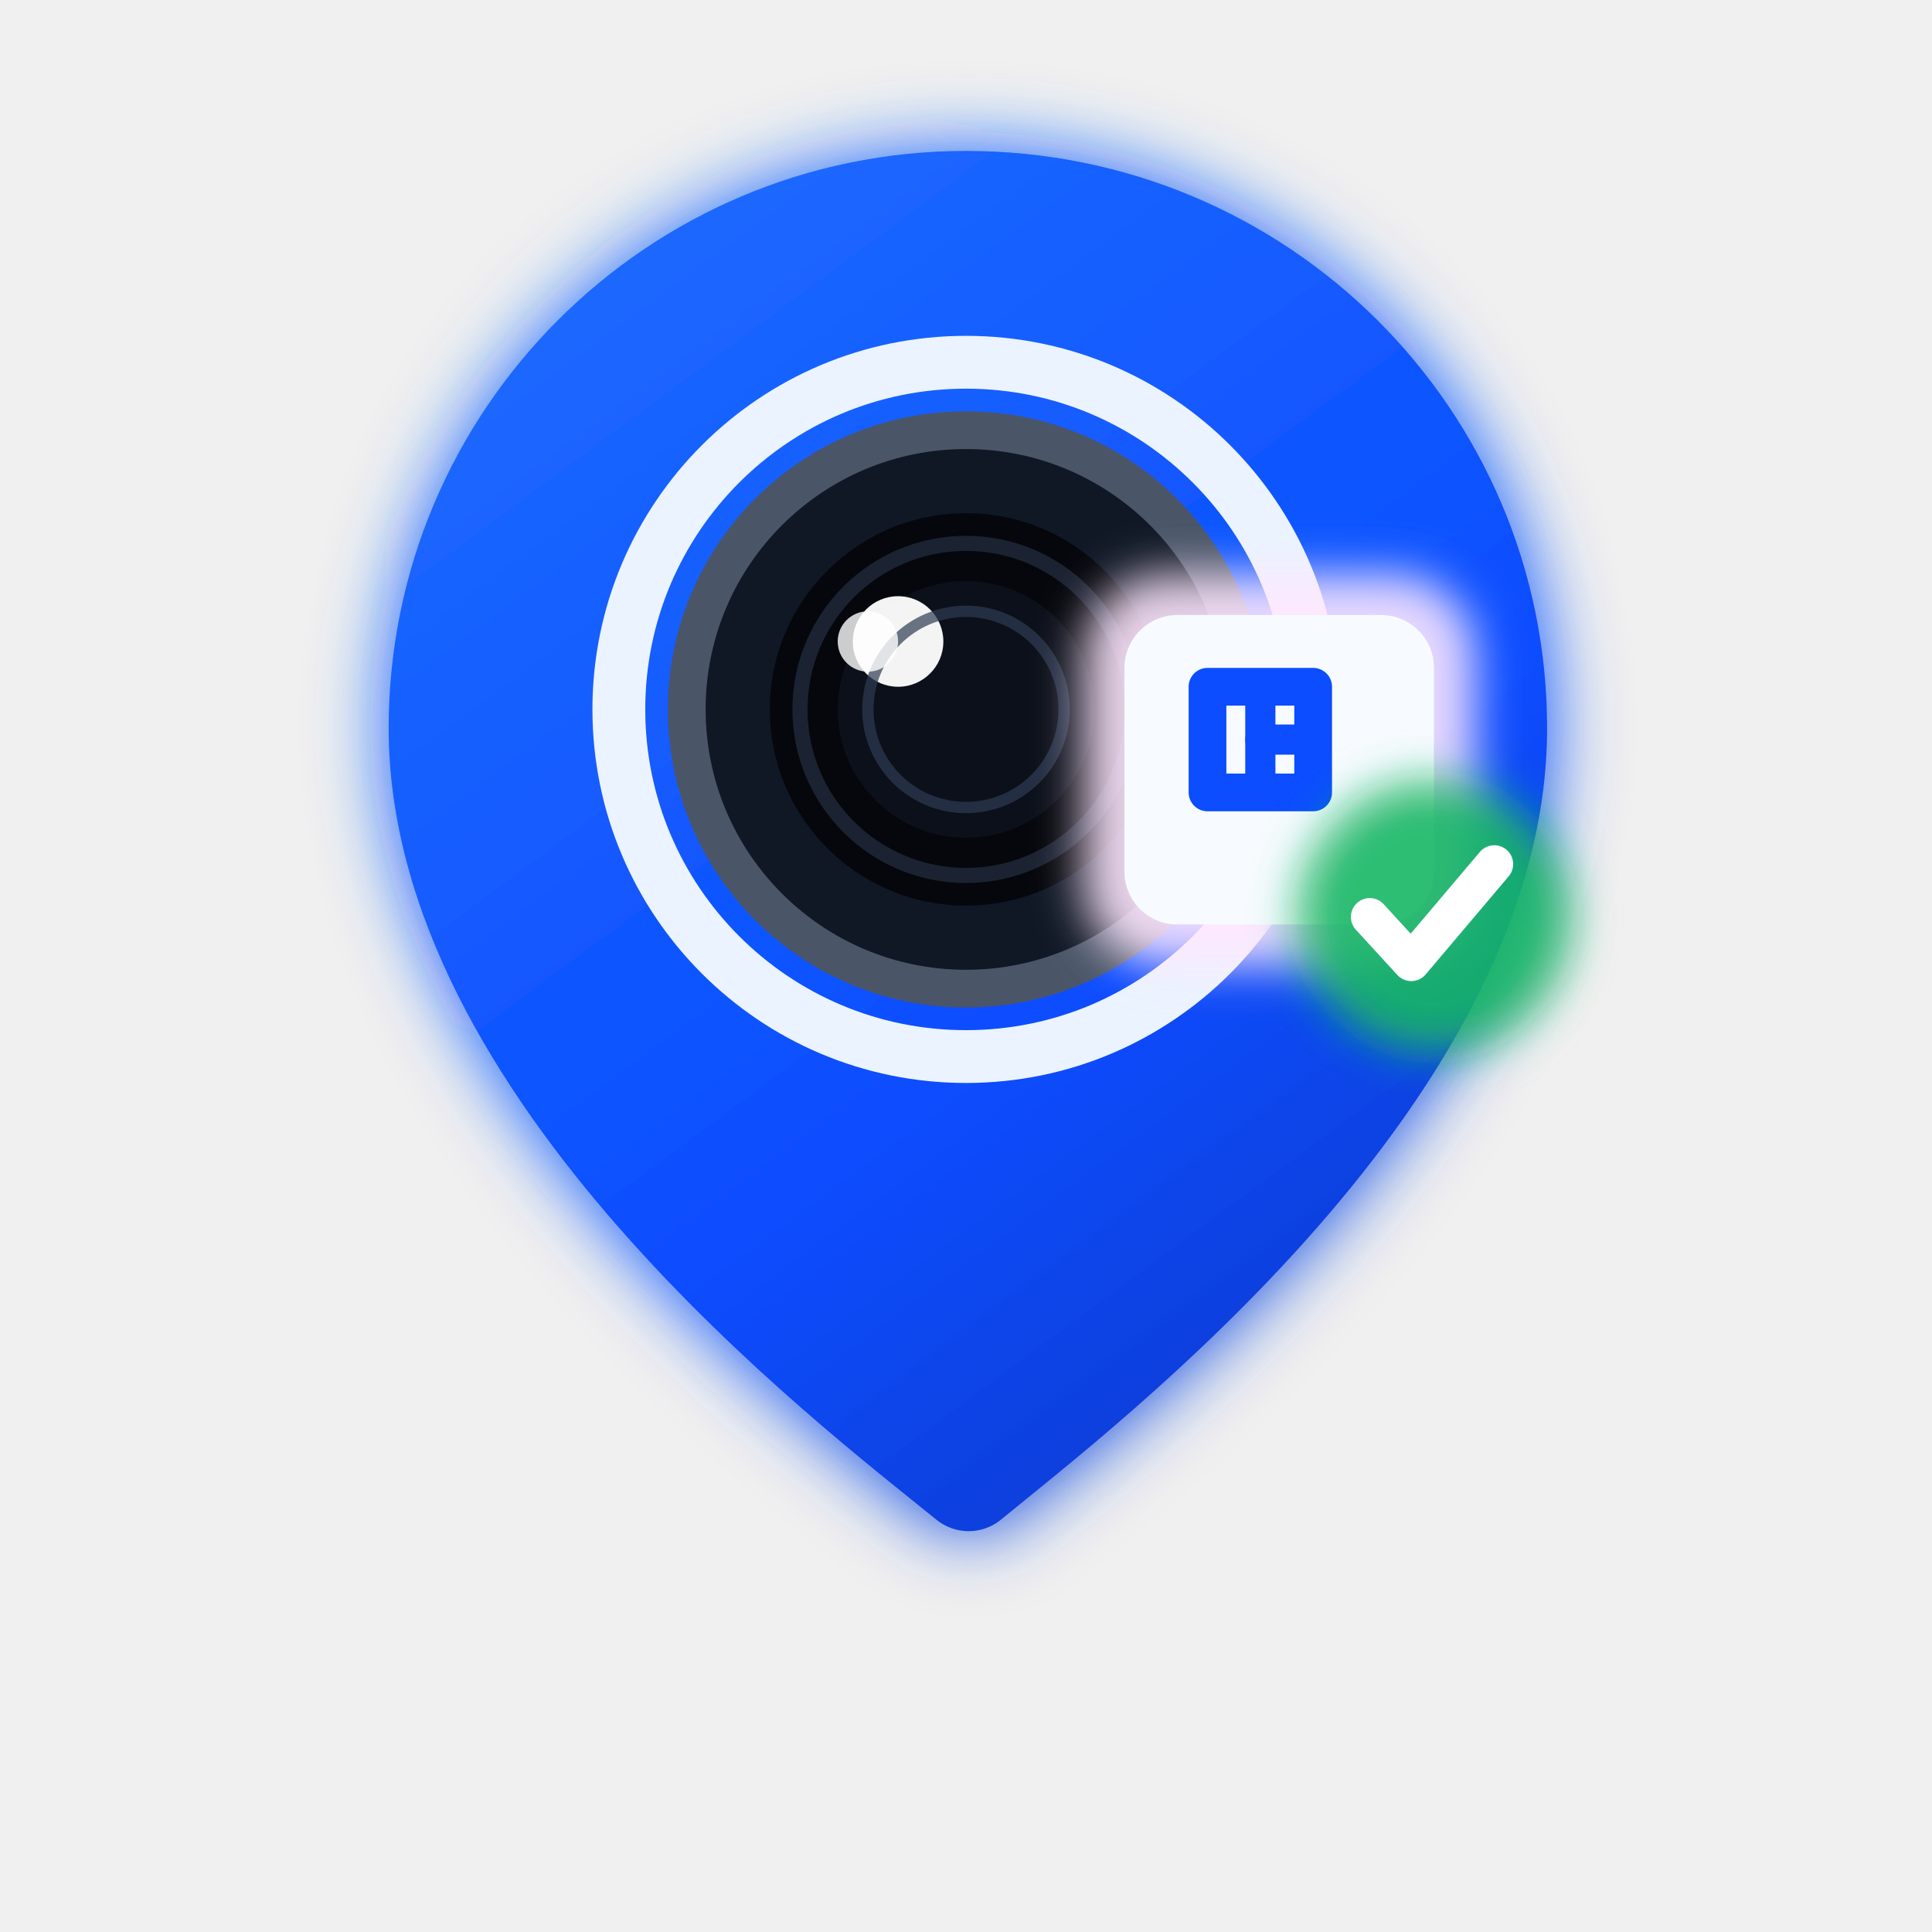
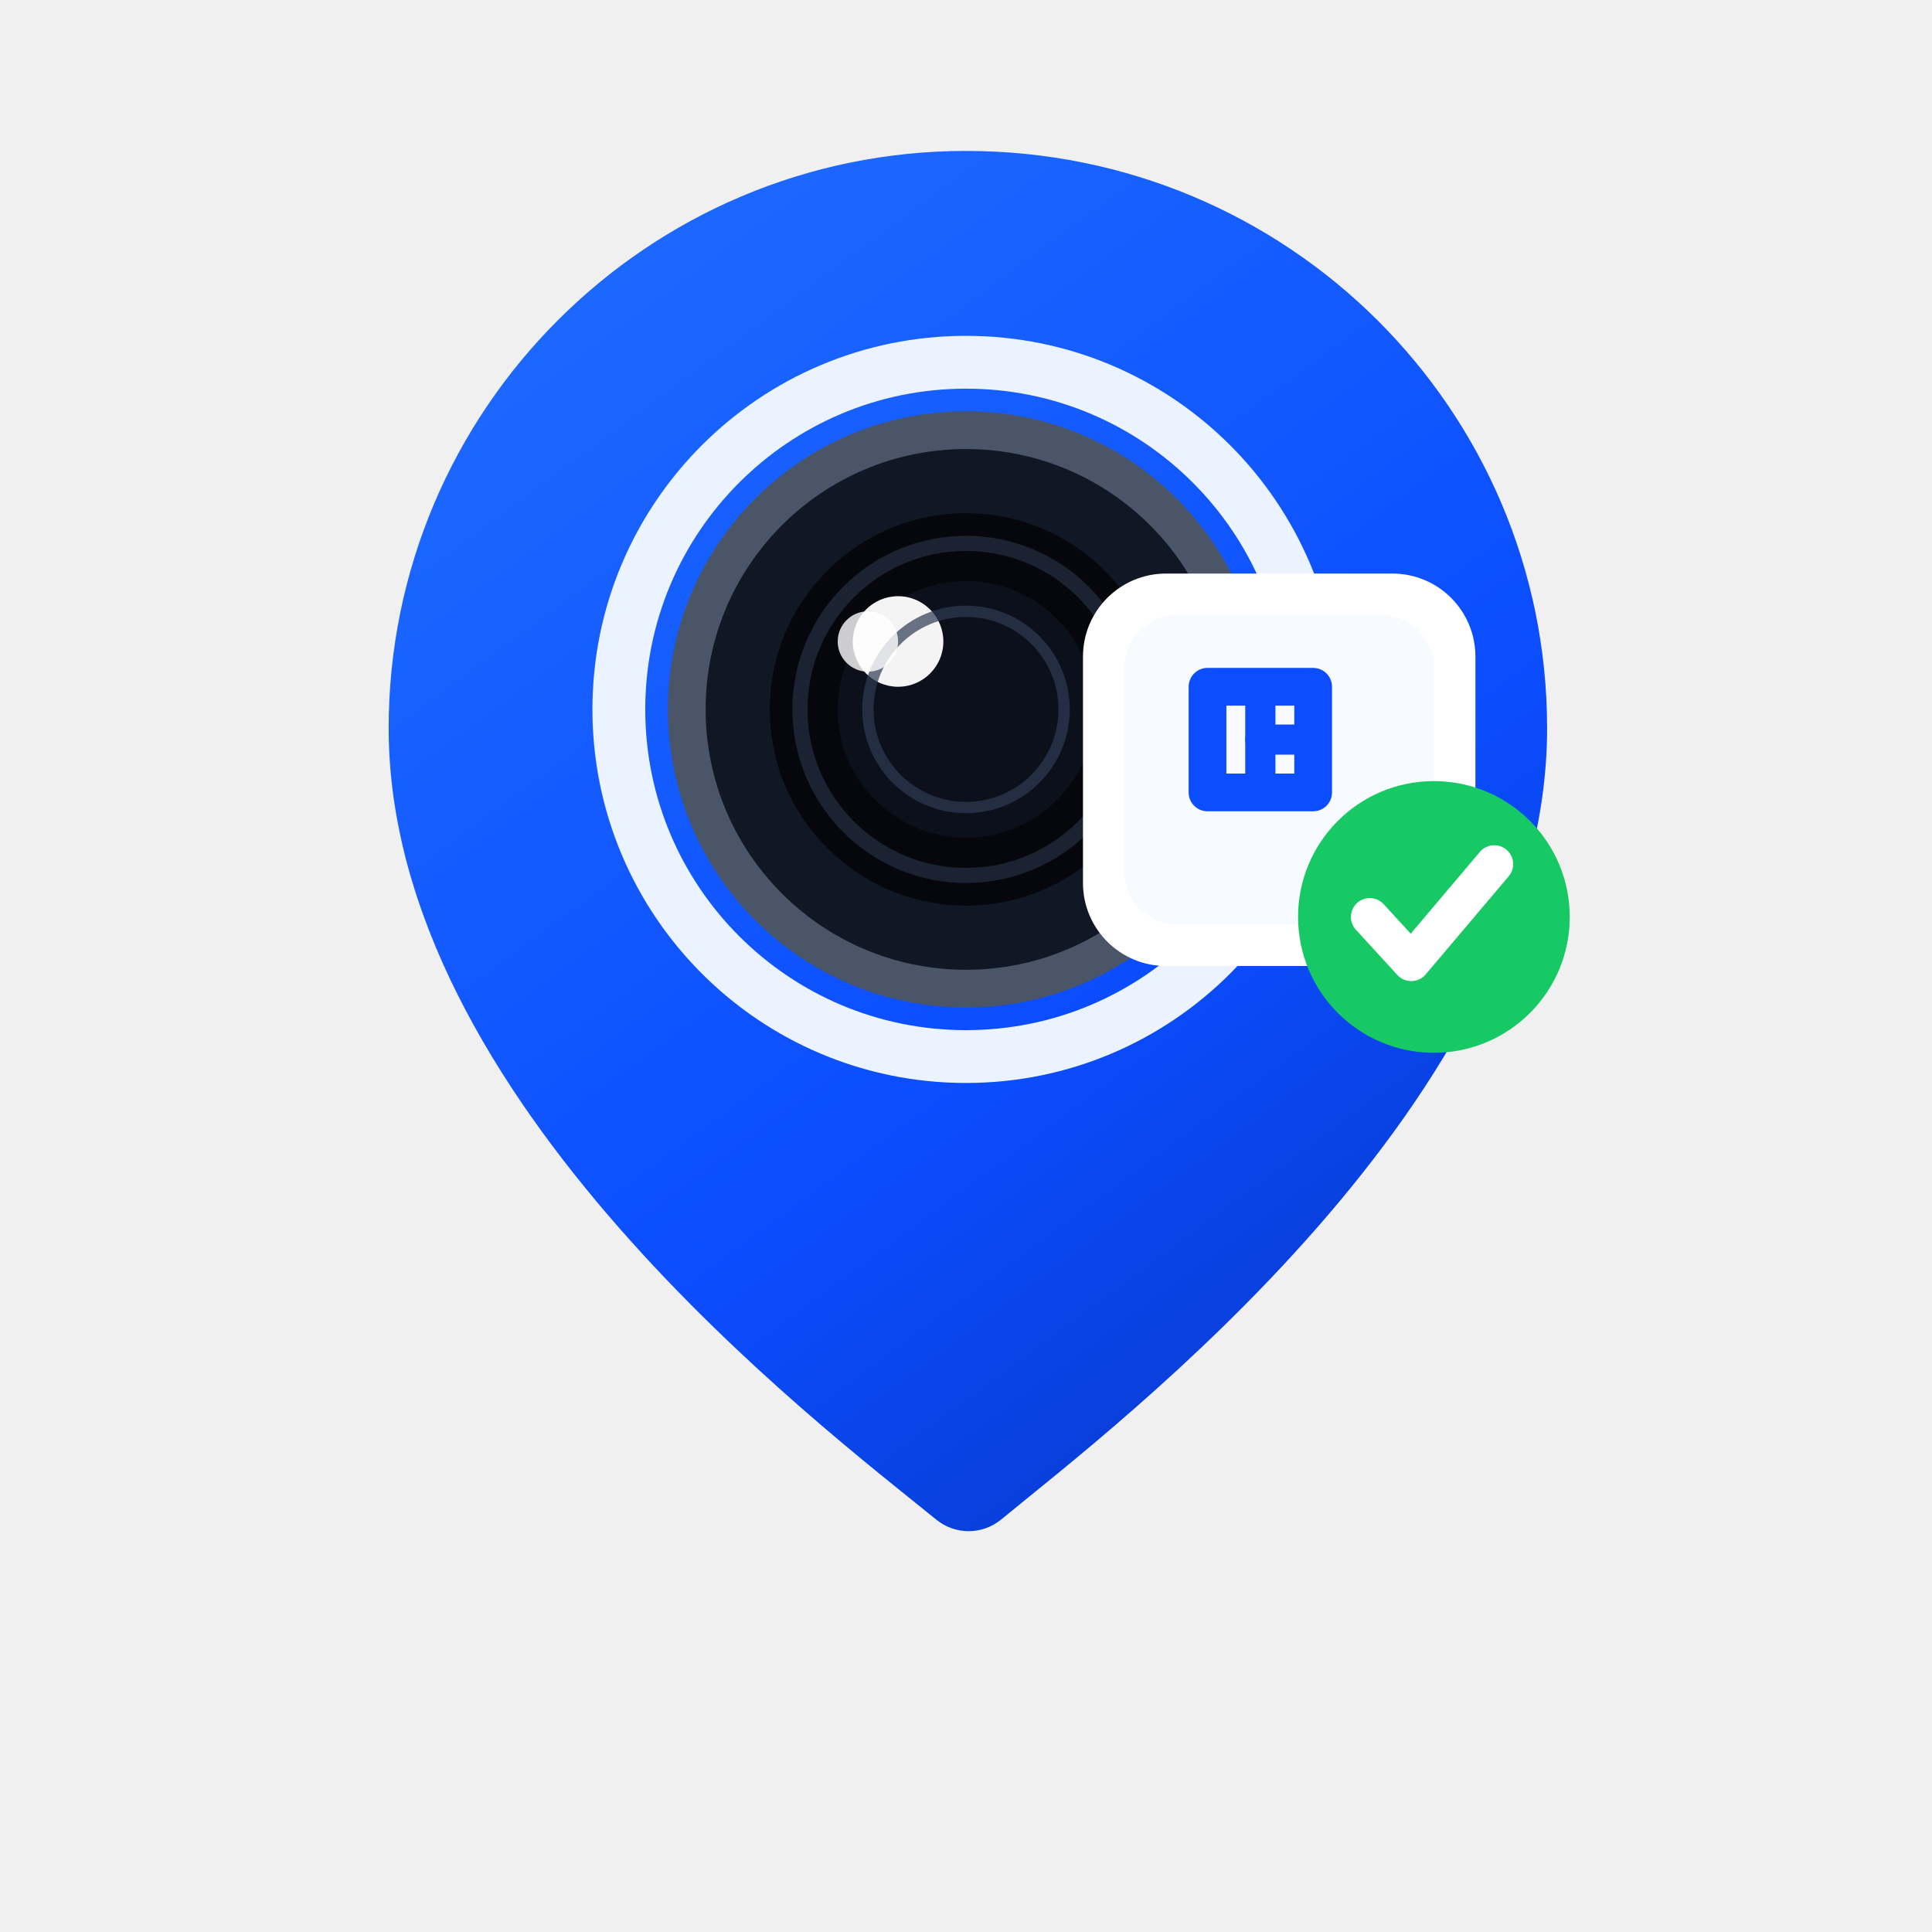
<svg xmlns="http://www.w3.org/2000/svg" width="512" height="512" viewBox="0 0 512 512" fill="none">
  <defs>
    <linearGradient id="pinGrad" x1="120" y1="72" x2="392" y2="440" gradientUnits="userSpaceOnUse">
      <stop offset="0" stop-color="#1E6BFF" />
      <stop offset="0.55" stop-color="#0B4DFF" />
      <stop offset="1" stop-color="#0631B8" />
    </linearGradient>
    <radialGradient id="glow" cx="0" cy="0" r="1" gradientUnits="userSpaceOnUse" gradientTransform="translate(256 256) rotate(90) scale(220)">
      <stop offset="0.72" stop-color="#4FA3FF" stop-opacity="0" />
      <stop offset="1" stop-color="#4FA3FF" stop-opacity="0.65" />
    </radialGradient>
-     <filter id="softGlow" x="-40%" y="-40%" width="180%" height="180%">
-       <feGaussianBlur stdDeviation="10" result="blur" />
-       <feMerge>
-         <feMergeNode in="blur" />
-         <feMergeNode in="SourceGraphic" />
-       </feMerge>
-     </filter>
-     <filter id="outerGlow" x="-50%" y="-50%" width="200%" height="200%">
-       <feGaussianBlur stdDeviation="6" result="blur" />
-       <feColorMatrix in="blur" type="matrix" values="1 0 0 0 0                 0 0.8 0 0 0                 0 0 1 0 0                 0 0 0 0.9 0" />
-     </filter>
  </defs>
-   <path d="M256 40C171.6 40 103 108.6 103 193c0 98.4 114.5 184.8 145.1 209.7 5 4.1 12.2 4.1 17.2 0C295.5 377.8 410 291.4 410 193c0-84.4-68.6-153-154-153Z" fill="url(#pinGrad)" filter="url(#softGlow)" />
+   <path d="M256 40C171.6 40 103 108.6 103 193c0 98.4 114.5 184.8 145.1 209.7 5 4.1 12.2 4.1 17.2 0C295.5 377.8 410 291.4 410 193c0-84.4-68.6-153-154-153Z" fill="url(#pinGrad)" />
  <circle cx="256" cy="188" r="92" fill="none" stroke="#EAF3FF" stroke-width="14" />
  <circle cx="256" cy="188" r="74" fill="#101826" stroke="#4A5568" stroke-width="10" />
  <circle cx="256" cy="188" r="52" fill="#05070D" />
  <circle cx="256" cy="188" r="34" fill="#0C101A" />
  <circle cx="238" cy="170" r="12" fill="#FFFFFF" opacity="0.95" />
  <circle cx="256" cy="188" r="44" fill="none" stroke="#20293A" stroke-width="4" opacity="0.8" />
  <circle cx="256" cy="188" r="26" fill="none" stroke="#2E3A52" stroke-width="3" opacity="0.7" />
-   <rect x="287" y="152" width="104" height="104" rx="22" fill="#FFFFFF" filter="url(#outerGlow)" />
+   <rect x="287" y="152" width="104" height="104" rx="22" fill="#FFFFFF" />
  <rect x="298" y="163" width="82" height="82" rx="14" fill="#F7FBFF" />
  <path d="M320 182H348V210H320V182Z" fill="none" stroke="#0B4DFF" stroke-width="10" stroke-linejoin="round" />
  <path d="M334 183V209" stroke="#0B4DFF" stroke-width="8" stroke-linecap="round" />
  <path d="M334 196H347" stroke="#0B4DFF" stroke-width="8" stroke-linecap="round" />
-   <circle cx="380" cy="243" r="36" fill="#17C964" filter="url(#outerGlow)" />
+   <circle cx="380" cy="243" r="36" fill="#17C964" />
  <path d="M363 243L374 255L396 229" stroke="#FFFFFF" stroke-width="10" stroke-linecap="round" stroke-linejoin="round" />
  <circle cx="230" cy="170" r="8" fill="#FFFFFF" opacity="0.8" />
</svg>
